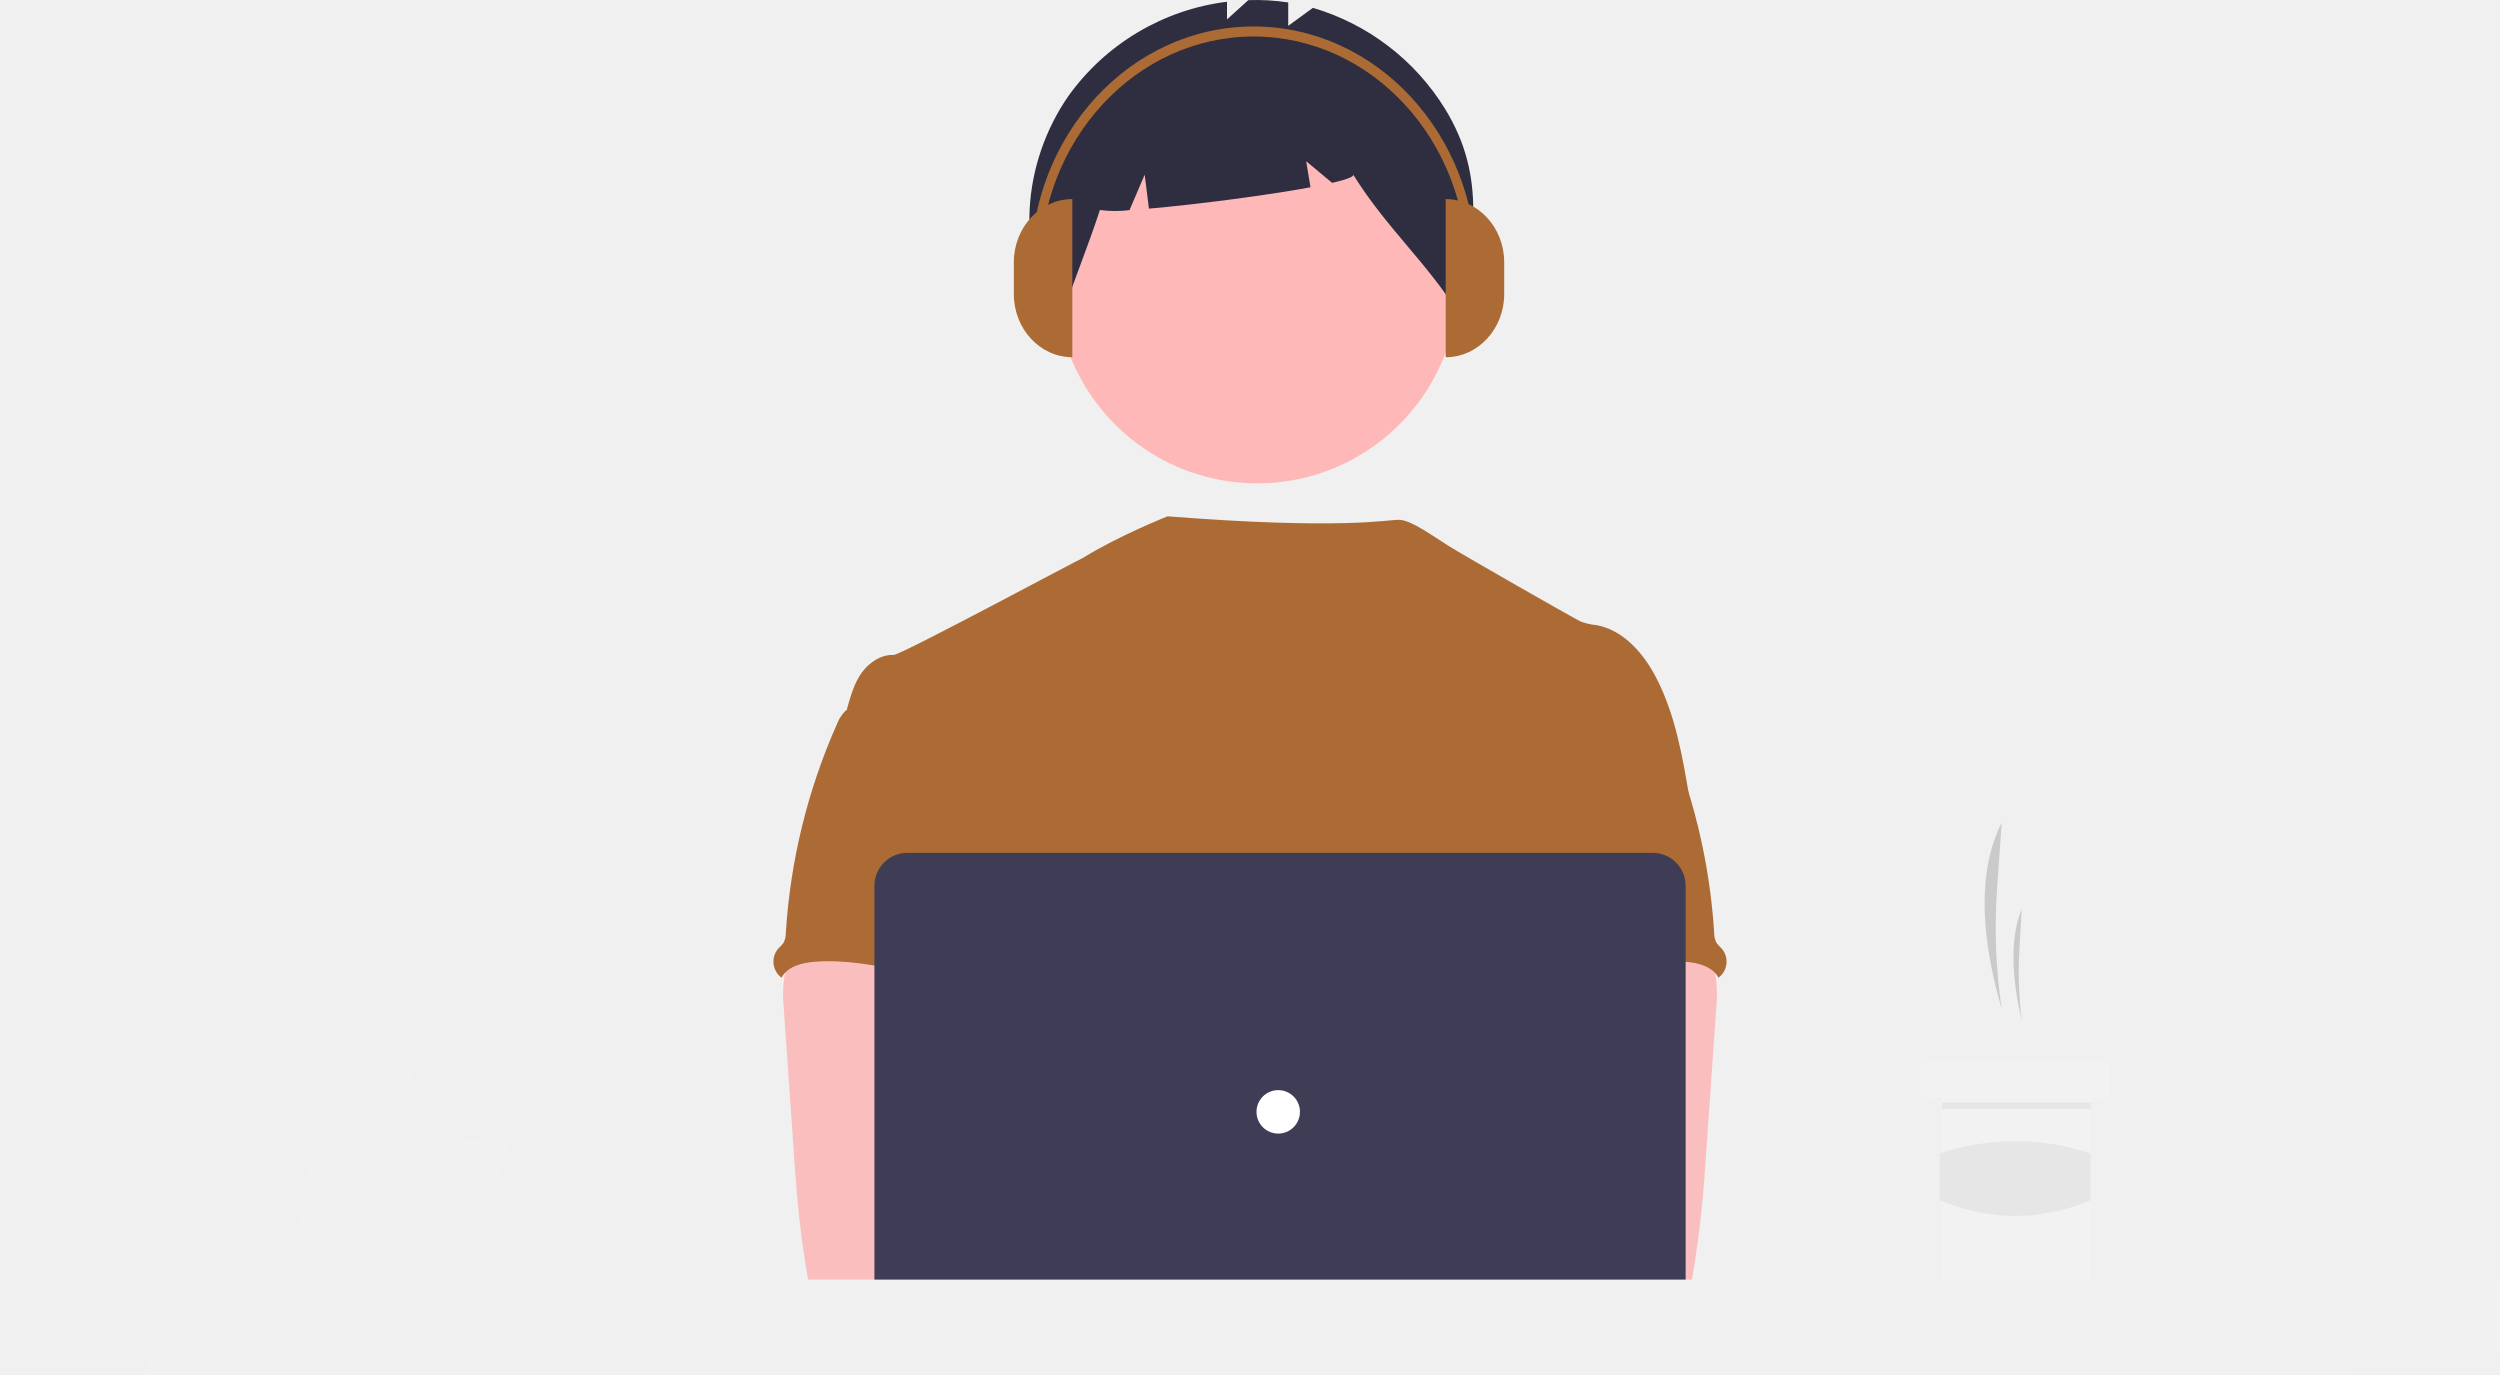
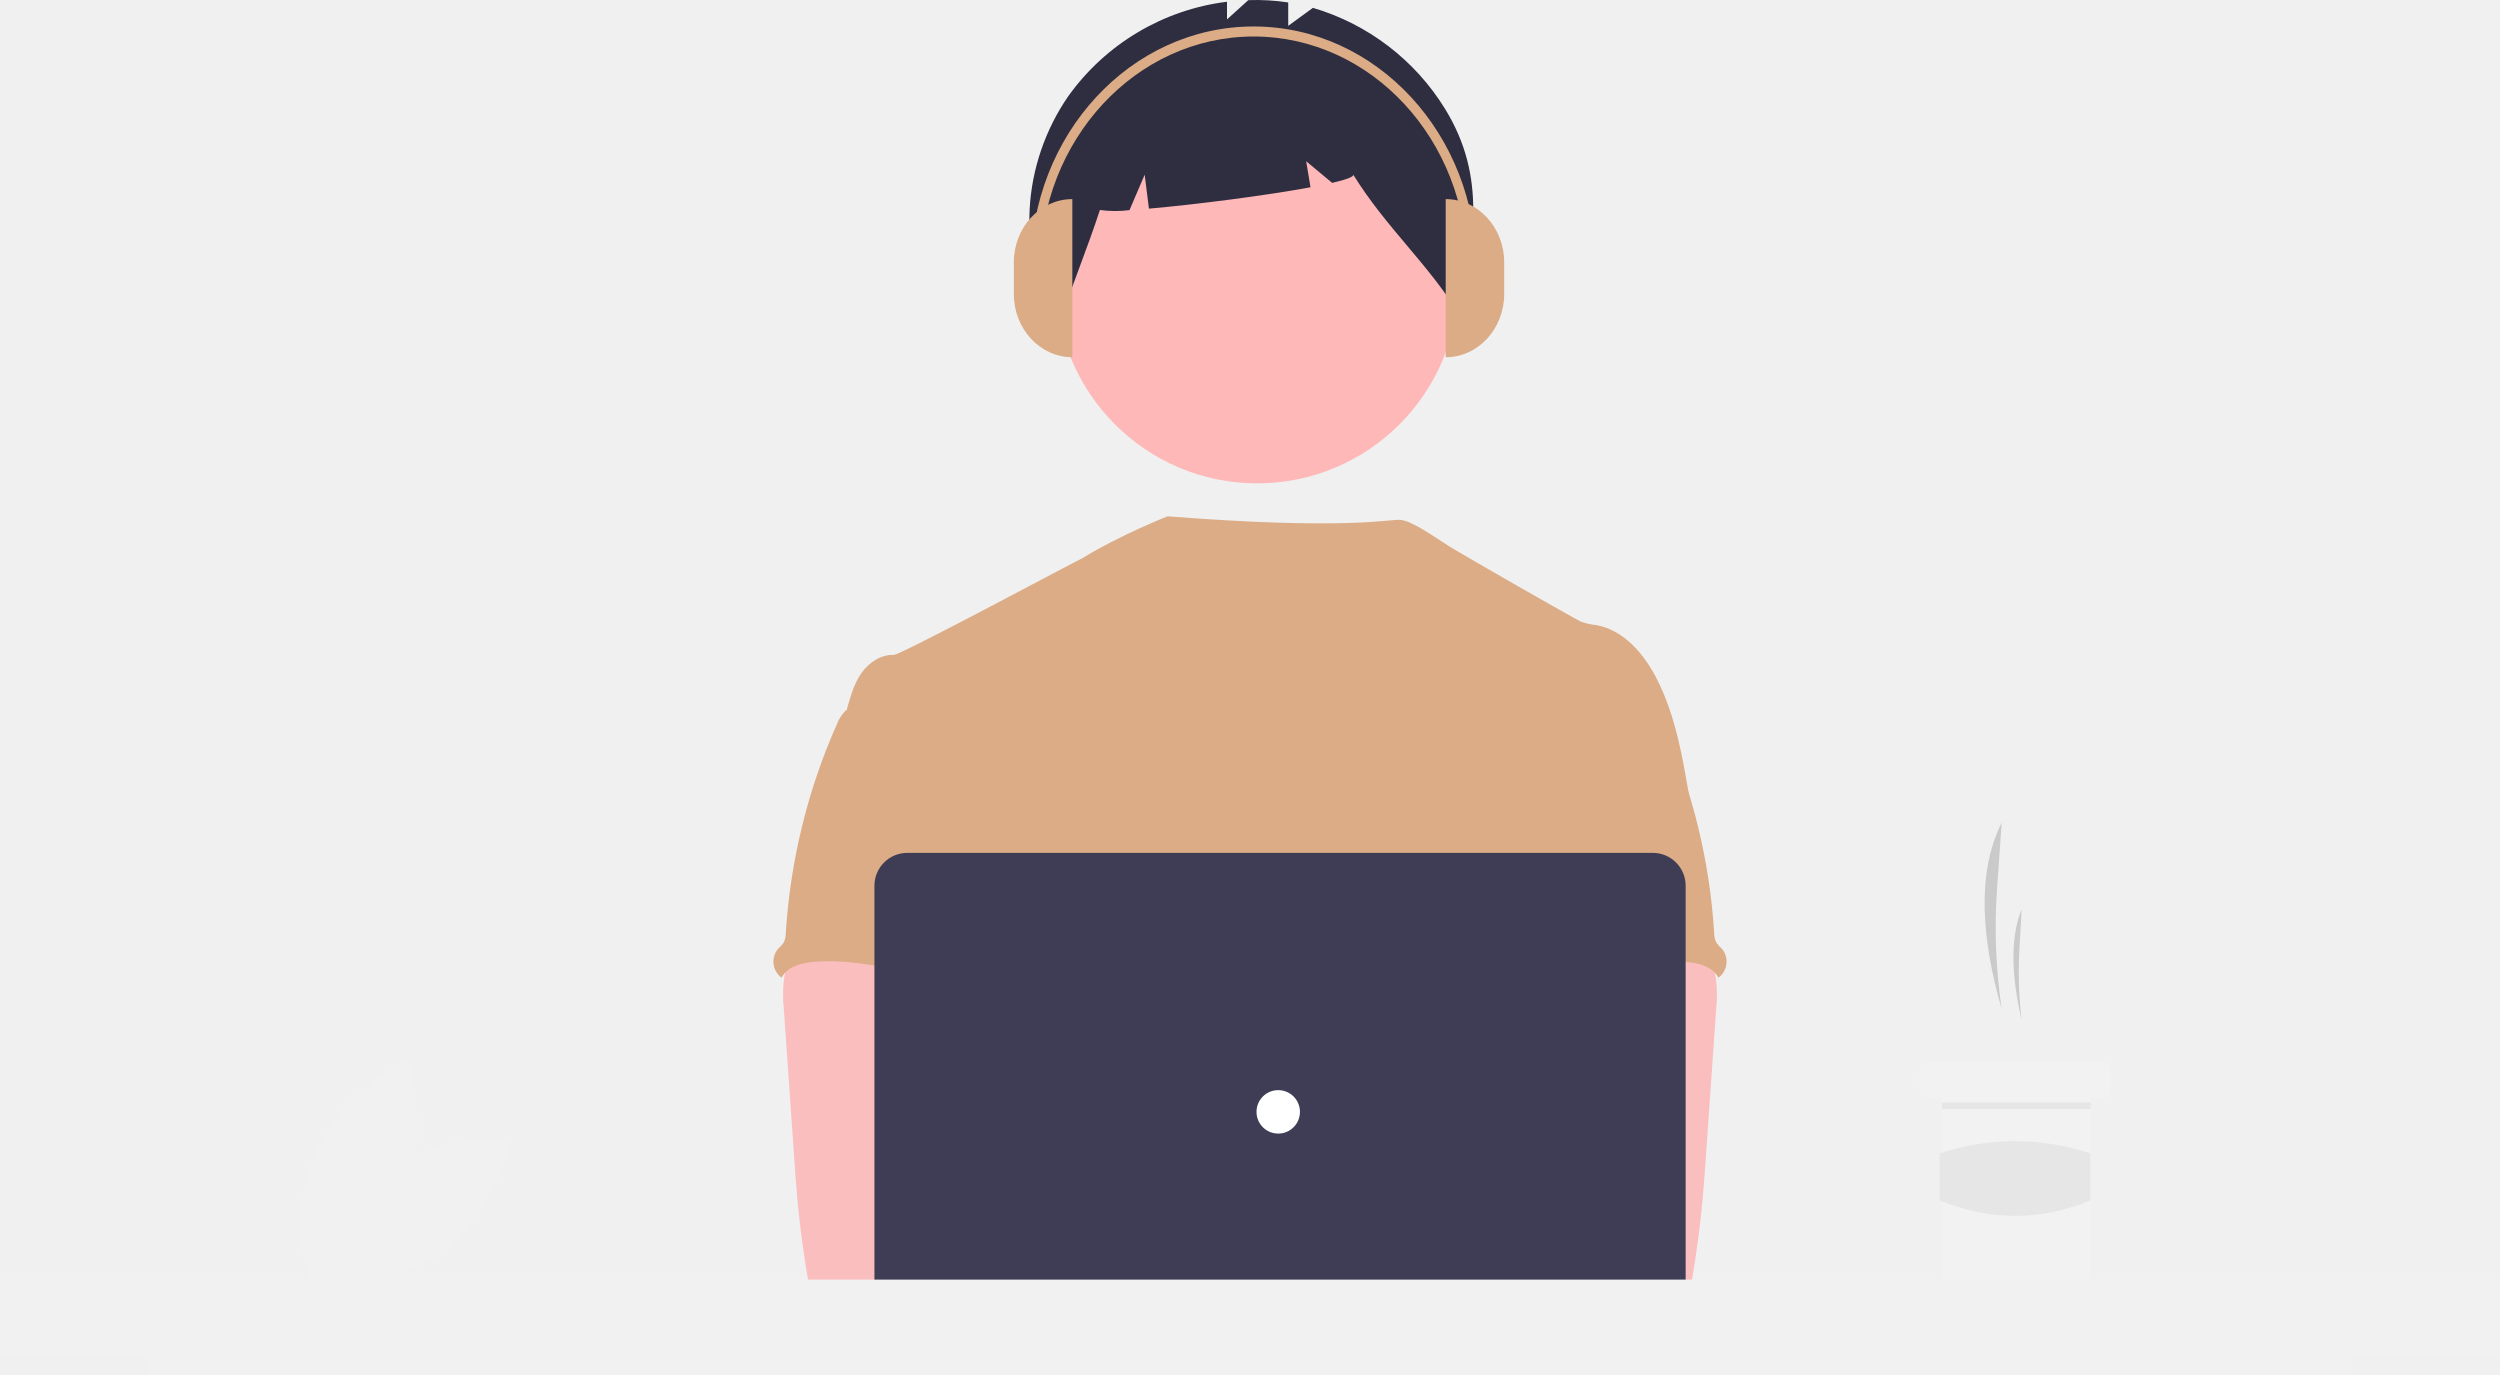
<svg xmlns="http://www.w3.org/2000/svg" data-name="Layer 1" width="878.63" height="483" viewBox="0 0 878.63 483">
  <path d="M294.716,621.203c-19.511,14.544-25.04,40.135-25.04,40.135s26.104,2.009,45.615-12.535,25.04-40.135,25.04-40.135S314.227,606.659,294.716,621.203Z" transform="translate(-160.6848 -208.5)" fill="#f1f1f1" />
  <path d="M302.844,628.032c-9.377,22.456-32.862,34.028-32.862,34.028s-8.281-24.837,1.096-47.293,32.862-34.028,32.862-34.028S312.221,605.576,302.844,628.032Z" transform="translate(-160.6848 -208.5)" fill="#f1f1f1" />
  <path d="M864.187,563.114h0a194.657,194.657,0,0,1-1.633-42.195l1.633-23.307h0c-9,17.908-6.966,41.479,0,65.502Z" transform="translate(-160.6848 -208.5)" fill="#cacaca" />
  <path d="M871.205,567.013h0a143.091,143.091,0,0,1-.786-25.116l.786-13.873h0C866.875,538.683,867.854,552.713,871.205,567.013Z" transform="translate(-160.6848 -208.5)" fill="#cacaca" />
  <path d="M902.401,584.17v7.798a2.352,2.352,0,0,1-2.339,2.339h-3.899a.777.777,0,0,0-.78.78v63.943a2.351,2.351,0,0,1-2.339,2.339H845.476a2.341,2.341,0,0,1-2.339-2.339V595.087a.782.782,0,0,0-.78-.78H837.678a2.341,2.341,0,0,1-2.339-2.339v-7.798a2.336,2.336,0,0,1,2.339-2.339h62.383A2.346,2.346,0,0,1,902.401,584.17Z" transform="translate(-160.6848 -208.5)" fill="#f2f2f2" />
  <rect x="682.522" y="387.445" width="52.246" height="2.339" fill="#e6e6e6" />
  <path d="M895.383,630.369c-17.483,7.235-35.156,7.315-53.026,0v-16.481a83.274,83.274,0,0,1,53.026,0Z" transform="translate(-160.6848 -208.5)" fill="#e6e6e6" />
  <circle id="fff0188c-9915-4c0d-8339-9317a77083e8" data-name="Ellipse 276" cx="441.853" cy="99.211" r="70.666" fill="#feb8b8" />
-   <path id="ac220ed6-7c3f-4d1e-8d82-3295770c496a-410" data-name="Path 1461" d="M668.54,246.746a81.614,81.614,0,0,0-46.43-35.492l-8.675,6.331v-8.22a75.123,75.123,0,0,0-14.032-.817l-7.485,6.772V209.11a80.834,80.834,0,0,0-55.763,33.169c-16.254,23.432-18.998,56.032-3.011,79.652,4.388-13.487,9.715-26.142,14.104-39.628a39.916,39.916,0,0,0,10.399.05l5.339-12.459,1.492,11.931c16.55-1.441,41.096-4.607,56.785-7.508l-1.526-9.154,9.128,7.606c4.806-1.106,7.66-2.11,7.425-2.877,11.668,18.811,25.948,30.826,37.616,49.637C678.337,293.006,683.437,270.951,668.54,246.746Z" transform="translate(-160.6848 -208.5)" fill="#2f2e41" />
-   <path d="M754.52,489.43c-2.43-14.619-4.936-29.519-11.731-42.689-4.466-8.626-11.554-16.847-21.11-18.552a20.422,20.422,0,0,1-5.497-1.272c-2.8-1.349-40.425-22.827-46.405-26.568-5.135-3.212-13.24-9.158-17.327-9.158-4.112-.09-19.878,3.579-81.414-1.231,0,0-16.905,6.663-29.985,14.743-.198-.131-63.869,34.06-66.261,33.97-4.53-.191-8.741,2.71-11.338,6.362-2.596,3.652-3.814,8.174-5.089,12.546,13.907,30.97,26.631,61.98,40.539,92.95a7.931,7.931,0,0,1,1.006,3.815,9.31,9.31,0,0,1-1.73,3.815c-6.82,10.956-6.603,24.736-5.858,37.613.746,12.877,1.668,26.478-4.087,38.02-1.565,3.169-3.601,6.069-5.089,9.238-3.486,7.177-4.746,30.131-2.71,37.842l255.121,7.309C730.067,673.102,754.52,489.43,754.52,489.43Z" transform="translate(-160.6848 -208.5)" fill="#ac6b34" />
-   <path id="bb46eb08-8e3e-4ac5-913b-26d221d967b9-411" data-name="Path 1421" d="M436.31,551.903a45.043,45.043,0,0,0-.153,11.109l3.657,52.513c.343,4.949.681,9.887,1.146,14.824.877,9.581,2.188,19.086,3.815,28.578a5.09,5.09,0,0,0,5.216,4.949c16.096,3.406,32.726,3.27,49.153,2.342,25.067-1.399,89.198-4.046,93.116-9.136s1.635-13.322-3.474-17.438-89.739-14.149-89.739-14.149c.827-6.553,3.321-12.724,5.688-18.946,4.25-11.035,8.22-22.432,8.297-34.253s-4.377-24.25-14.061-31.022c-7.966-5.56-18.221-6.591-27.928-6.362-7.062.203-19.265-1.489-25.716,1.272C440.223,538.431,437.264,546.905,436.31,551.903Z" transform="translate(-160.6848 -208.5)" fill="#fbbebe" />
-   <path id="efe93a1e-ccdd-49fd-af5f-e26394aa0937-412" data-name="Path 1430" d="M457.627,458.523a13.17,13.17,0,0,0-2.824,4.518A213.588,213.588,0,0,0,436.862,536.356a7.329,7.329,0,0,1-.827,3.55,15.535,15.535,0,0,1-1.87,2.023,7.024,7.024,0,0,0,.84,9.898q.173.146.356.281c2.099-3.951,7.125-5.242,11.592-5.586,21.389-1.692,42.282,8.259,63.734,7.508-1.514-5.23-3.691-10.256-4.925-15.548-5.459-23.502,8.156-49.089-.191-71.726-1.667-4.53-4.453-8.983-8.843-10.968a23.555,23.555,0,0,0-5.662-1.499c-5.421-.98-16.212-5.166-21.453-3.486-1.935.624-2.697,2.443-4.301,3.542C462.877,455.902,459.646,456.474,457.627,458.523Z" transform="translate(-160.6848 -208.5)" fill="#ac6b34" />
-   <path id="a38c3c09-000b-42b7-8619-0229d8aff5e9-413" data-name="Path 1421" d="M754.672,536.183c-6.451-2.762-18.653-1.069-25.716-1.272-9.707-.229-19.962.802-27.928,6.362-9.684,6.772-14.137,19.201-14.061,31.022s4.046,23.218,8.297,34.253c2.366,6.222,4.861,12.393,5.688,18.946,0,0-84.63,10.034-89.739,14.149s-7.392,12.348-3.474,17.438,126.173,10.2,142.269,6.794a5.09,5.09,0,0,0,5.216-4.949c1.627-9.491,2.937-18.996,3.815-28.578.465-4.937.802-9.874,1.146-14.824l3.657-52.513a45.043,45.043,0,0,0-.153-11.109C762.736,546.905,759.777,538.431,754.672,536.183Z" transform="translate(-160.6848 -208.5)" fill="#fbbebe" />
-   <path id="bd3879bf-5d05-49be-b690-c4d97e29a2ab-414" data-name="Path 1430" d="M734.687,454.346c-1.603-1.099-2.366-2.918-4.301-3.542-5.241-1.68-16.032,2.507-21.453,3.486a23.555,23.555,0,0,0-5.662,1.499c-4.389,1.985-7.175,6.438-8.843,10.968-8.347,22.637,5.268,48.224-.191,71.726-1.234,5.293-3.411,10.318-4.925,15.548,21.453.751,42.346-9.2,63.734-7.508,4.467.343,9.493,1.635,11.592,5.586q.183-.135.356-.281a7.024,7.024,0,0,0,.84-9.898,15.535,15.535,0,0,1-1.87-2.023,7.329,7.329,0,0,1-.827-3.55,213.588,213.588,0,0,0-17.941-73.316,13.17,13.17,0,0,0-2.824-4.518C740.354,456.474,737.123,455.902,734.687,454.346Z" transform="translate(-160.6848 -208.5)" fill="#ac6b34" />
+   <path id="ac220ed6-7c3f-4d1e-8d82-3295770c496a-523" data-name="Path 1461" d="M668.54,246.746a81.614,81.614,0,0,0-46.43-35.492l-8.675,6.331v-8.22a75.123,75.123,0,0,0-14.032-.817l-7.485,6.772V209.11a80.834,80.834,0,0,0-55.763,33.169c-16.254,23.432-18.998,56.032-3.011,79.652,4.388-13.487,9.715-26.142,14.104-39.628a39.916,39.916,0,0,0,10.399.05l5.339-12.459,1.492,11.931c16.55-1.441,41.096-4.607,56.785-7.508l-1.526-9.154,9.128,7.606c4.806-1.106,7.66-2.11,7.425-2.877,11.668,18.811,25.948,30.826,37.616,49.637C678.337,293.006,683.437,270.951,668.54,246.746Z" transform="translate(-160.6848 -208.5)" fill="#2f2e41" />
+   <path d="M754.52,489.43c-2.43-14.619-4.936-29.519-11.731-42.689-4.466-8.626-11.554-16.847-21.11-18.552a20.422,20.422,0,0,1-5.497-1.272c-2.8-1.349-40.425-22.827-46.405-26.568-5.135-3.212-13.24-9.158-17.327-9.158-4.112-.09-19.878,3.579-81.414-1.231,0,0-16.905,6.663-29.985,14.743-.198-.131-63.869,34.06-66.261,33.97-4.53-.191-8.741,2.71-11.338,6.362-2.596,3.652-3.814,8.174-5.089,12.546,13.907,30.97,26.631,61.98,40.539,92.95a7.931,7.931,0,0,1,1.006,3.815,9.31,9.31,0,0,1-1.73,3.815c-6.82,10.956-6.603,24.736-5.858,37.613.746,12.877,1.668,26.478-4.087,38.02-1.565,3.169-3.601,6.069-5.089,9.238-3.486,7.177-4.746,30.131-2.71,37.842l255.121,7.309C730.067,673.102,754.52,489.43,754.52,489.43Z" transform="translate(-160.6848 -208.5)" fill="#dbac85" />
+   <path id="bb46eb08-8e3e-4ac5-913b-26d221d967b9-524" data-name="Path 1421" d="M436.31,551.903a45.043,45.043,0,0,0-.153,11.109l3.657,52.513c.343,4.949.681,9.887,1.146,14.824.877,9.581,2.188,19.086,3.815,28.578a5.09,5.09,0,0,0,5.216,4.949c16.096,3.406,32.726,3.27,49.153,2.342,25.067-1.399,89.198-4.046,93.116-9.136s1.635-13.322-3.474-17.438-89.739-14.149-89.739-14.149c.827-6.553,3.321-12.724,5.688-18.946,4.25-11.035,8.22-22.432,8.297-34.253s-4.377-24.25-14.061-31.022c-7.966-5.56-18.221-6.591-27.928-6.362-7.062.203-19.265-1.489-25.716,1.272C440.223,538.431,437.264,546.905,436.31,551.903Z" transform="translate(-160.6848 -208.5)" fill="#fbbebe" />
+   <path id="efe93a1e-ccdd-49fd-af5f-e26394aa0937-525" data-name="Path 1430" d="M457.627,458.523a13.17,13.17,0,0,0-2.824,4.518A213.588,213.588,0,0,0,436.862,536.356a7.329,7.329,0,0,1-.827,3.55,15.535,15.535,0,0,1-1.87,2.023,7.024,7.024,0,0,0,.84,9.898q.173.146.356.281c2.099-3.951,7.125-5.242,11.592-5.586,21.389-1.692,42.282,8.259,63.734,7.508-1.514-5.23-3.691-10.256-4.925-15.548-5.459-23.502,8.156-49.089-.191-71.726-1.667-4.53-4.453-8.983-8.843-10.968a23.555,23.555,0,0,0-5.662-1.499c-5.421-.98-16.212-5.166-21.453-3.486-1.935.624-2.697,2.443-4.301,3.542C462.877,455.902,459.646,456.474,457.627,458.523Z" transform="translate(-160.6848 -208.5)" fill="#dbac85" />
+   <path id="a38c3c09-000b-42b7-8619-0229d8aff5e9-526" data-name="Path 1421" d="M754.672,536.183c-6.451-2.762-18.653-1.069-25.716-1.272-9.707-.229-19.962.802-27.928,6.362-9.684,6.772-14.137,19.201-14.061,31.022s4.046,23.218,8.297,34.253c2.366,6.222,4.861,12.393,5.688,18.946,0,0-84.63,10.034-89.739,14.149s-7.392,12.348-3.474,17.438,126.173,10.2,142.269,6.794a5.09,5.09,0,0,0,5.216-4.949c1.627-9.491,2.937-18.996,3.815-28.578.465-4.937.802-9.874,1.146-14.824l3.657-52.513a45.043,45.043,0,0,0-.153-11.109C762.736,546.905,759.777,538.431,754.672,536.183Z" transform="translate(-160.6848 -208.5)" fill="#fbbebe" />
+   <path id="bd3879bf-5d05-49be-b690-c4d97e29a2ab-527" data-name="Path 1430" d="M734.687,454.346c-1.603-1.099-2.366-2.918-4.301-3.542-5.241-1.68-16.032,2.507-21.453,3.486a23.555,23.555,0,0,0-5.662,1.499c-4.389,1.985-7.175,6.438-8.843,10.968-8.347,22.637,5.268,48.224-.191,71.726-1.234,5.293-3.411,10.318-4.925,15.548,21.453.751,42.346-9.2,63.734-7.508,4.467.343,9.493,1.635,11.592,5.586q.183-.135.356-.281a7.024,7.024,0,0,0,.84-9.898,15.535,15.535,0,0,1-1.87-2.023,7.329,7.329,0,0,1-.827-3.55,213.588,213.588,0,0,0-17.941-73.316,13.17,13.17,0,0,0-2.824-4.518C740.354,456.474,737.123,455.902,734.687,454.346Z" transform="translate(-160.6848 -208.5)" fill="#dbac85" />
  <circle cx="420.924" cy="438.81" r="19.073" fill="#fbbebe" />
  <circle cx="463.156" cy="438.81" r="19.073" fill="#fbbebe" />
  <path d="M741.572,690.288H479.542a11.552,11.552,0,0,1-11.539-11.539V519.783a11.552,11.552,0,0,1,11.539-11.539H741.572a11.552,11.552,0,0,1,11.539,11.539V678.75A11.552,11.552,0,0,1,741.572,690.288Z" transform="translate(-160.6848 -208.5)" fill="#3f3d56" />
  <circle id="bf1cdf42-3b4f-4239-91c9-f6802a29e918" data-name="Ellipse 263" cx="449.236" cy="390.766" r="7.635" fill="#fff" />
  <polygon points="878.63 449.724 0 449.724 0 476.724 51.97 476.724 51.97 483 826.68 483 826.68 476.724 878.63 476.724 878.63 449.724" fill="#f1f1f1" />
-   <path d="M537.556,334.049h0c-11.355,0-20.559-9.952-20.559-22.229h0V300.705c0-12.277,9.205-22.229,20.559-22.229h0v55.574Z" transform="translate(-160.6848 -208.5)" fill="#ac6b34" />
-   <path d="M668.779,278.476h0c11.355,0,20.559,9.952,20.559,22.229v11.115c0,12.277-9.205,22.229-20.559,22.229h0V278.476Z" transform="translate(-160.6848 -208.5)" fill="#ac6b34" />
-   <path d="M679.553,302.452h-3.262c0-44.73-33.656-81.121-75.026-81.121-41.369,0-75.026,36.391-75.026,81.121h-3.262c0-46.675,35.12-84.648,78.288-84.648C644.433,217.804,679.553,255.777,679.553,302.452Z" transform="translate(-160.6848 -208.5)" fill="#ac6b34" />
+   <path d="M537.556,334.049h0c-11.355,0-20.559-9.952-20.559-22.229h0V300.705c0-12.277,9.205-22.229,20.559-22.229h0v55.574Z" transform="translate(-160.6848 -208.5)" fill="#dbac85" />
+   <path d="M668.779,278.476h0c11.355,0,20.559,9.952,20.559,22.229v11.115c0,12.277-9.205,22.229-20.559,22.229h0V278.476Z" transform="translate(-160.6848 -208.5)" fill="#dbac85" />
+   <path d="M679.553,302.452h-3.262c0-44.73-33.656-81.121-75.026-81.121-41.369,0-75.026,36.391-75.026,81.121h-3.262c0-46.675,35.12-84.648,78.288-84.648C644.433,217.804,679.553,255.777,679.553,302.452Z" transform="translate(-160.6848 -208.5)" fill="#dbac85" />
</svg>
